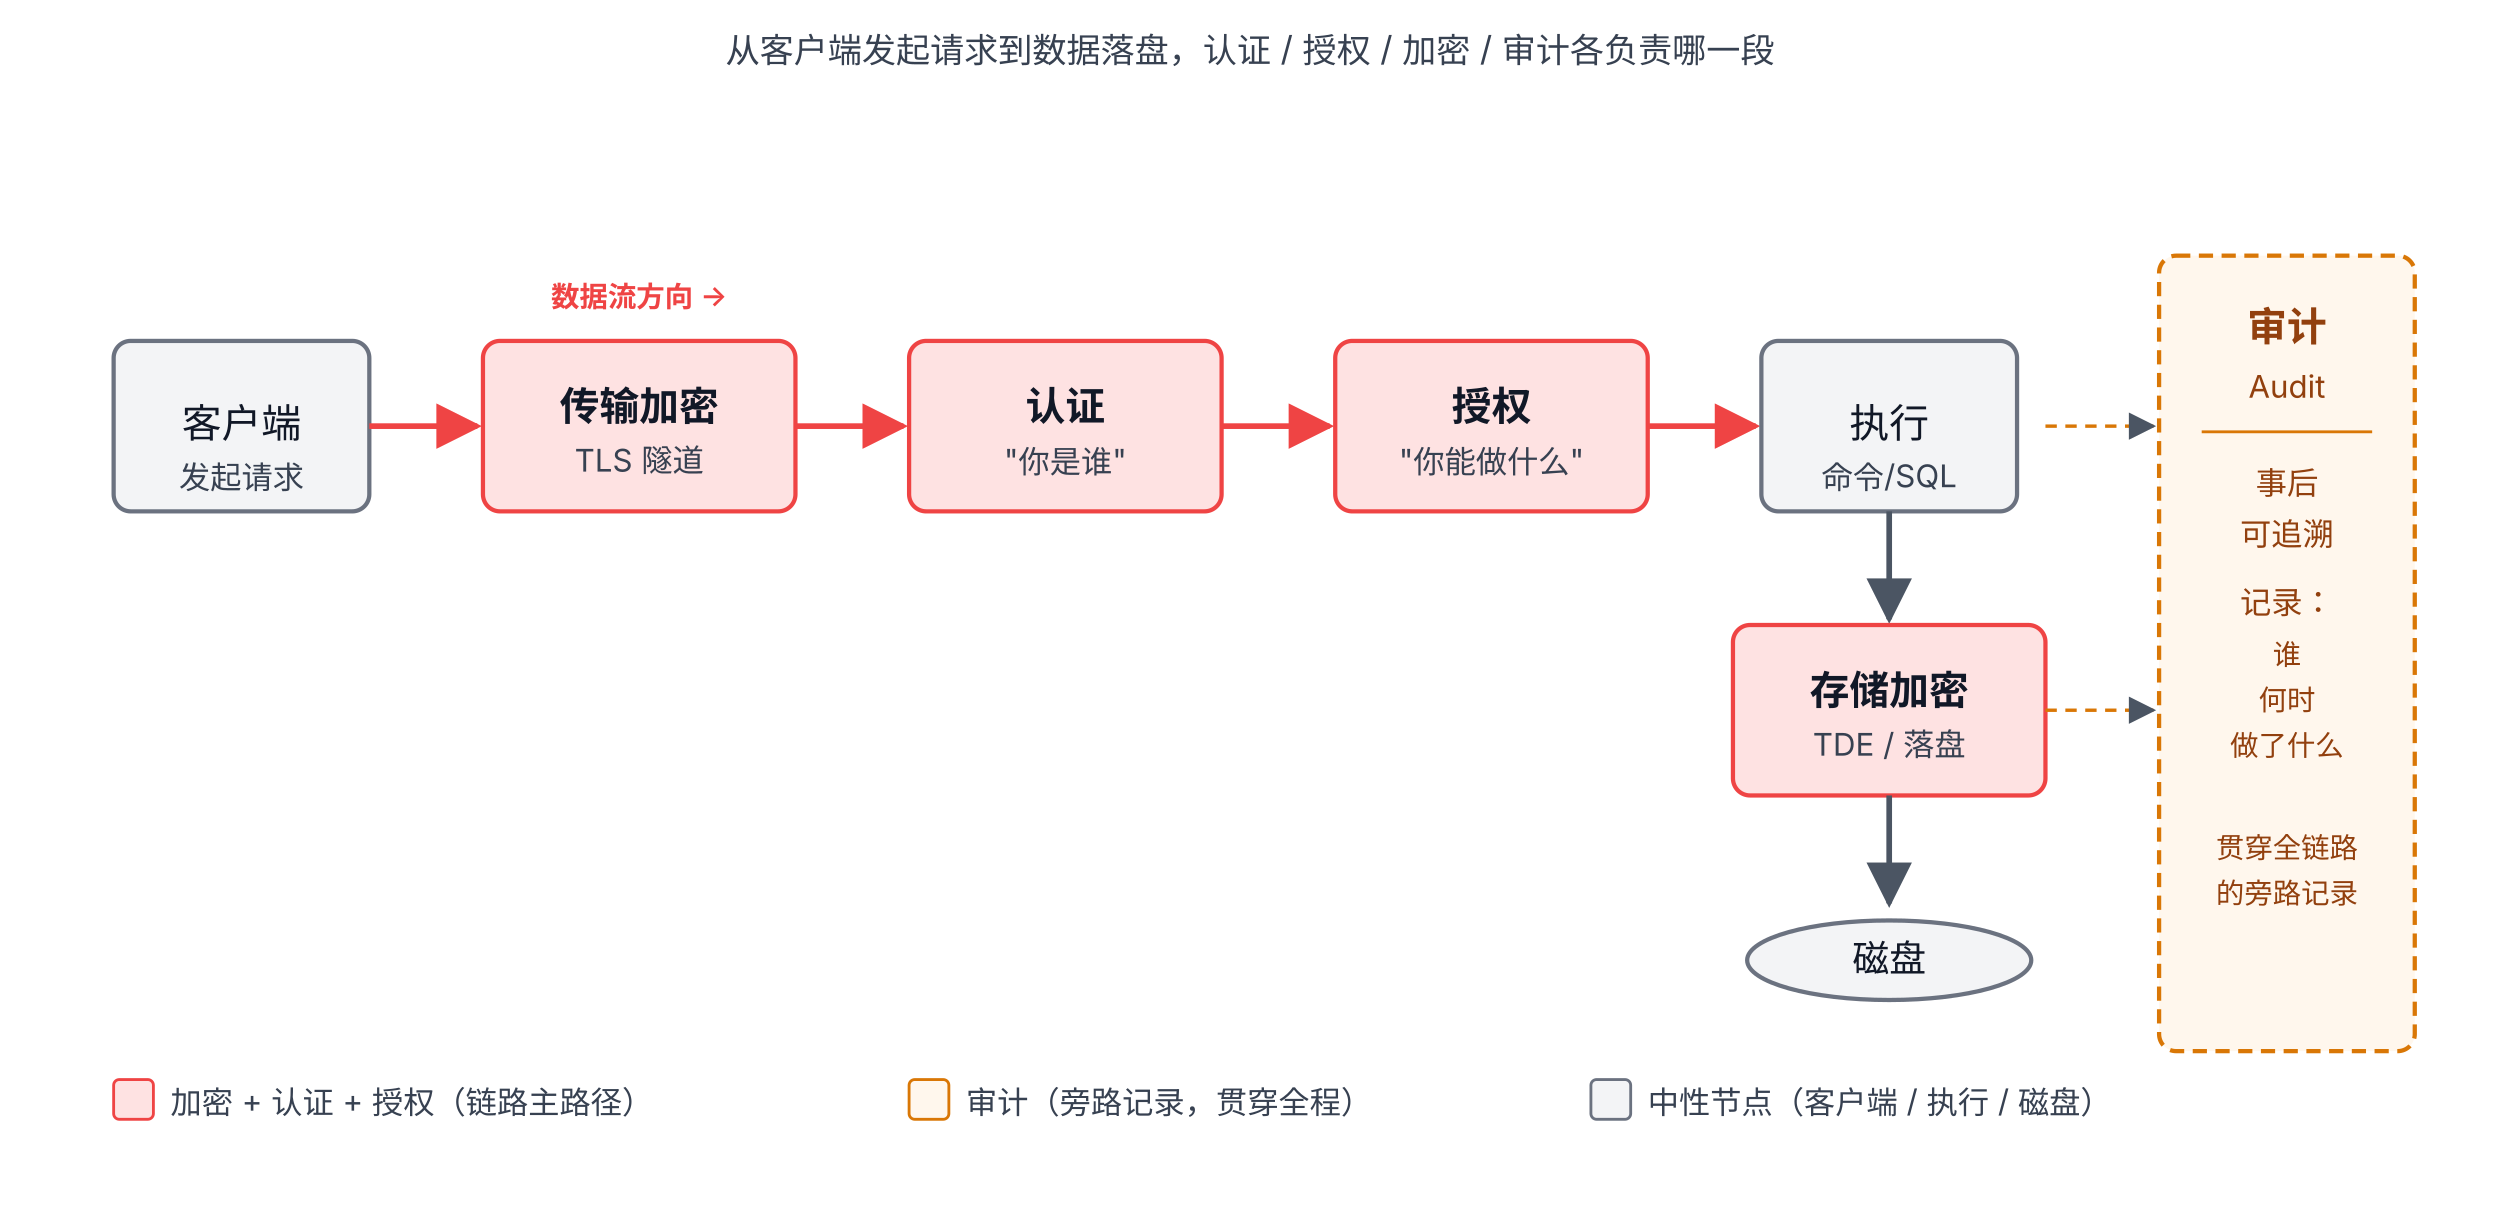
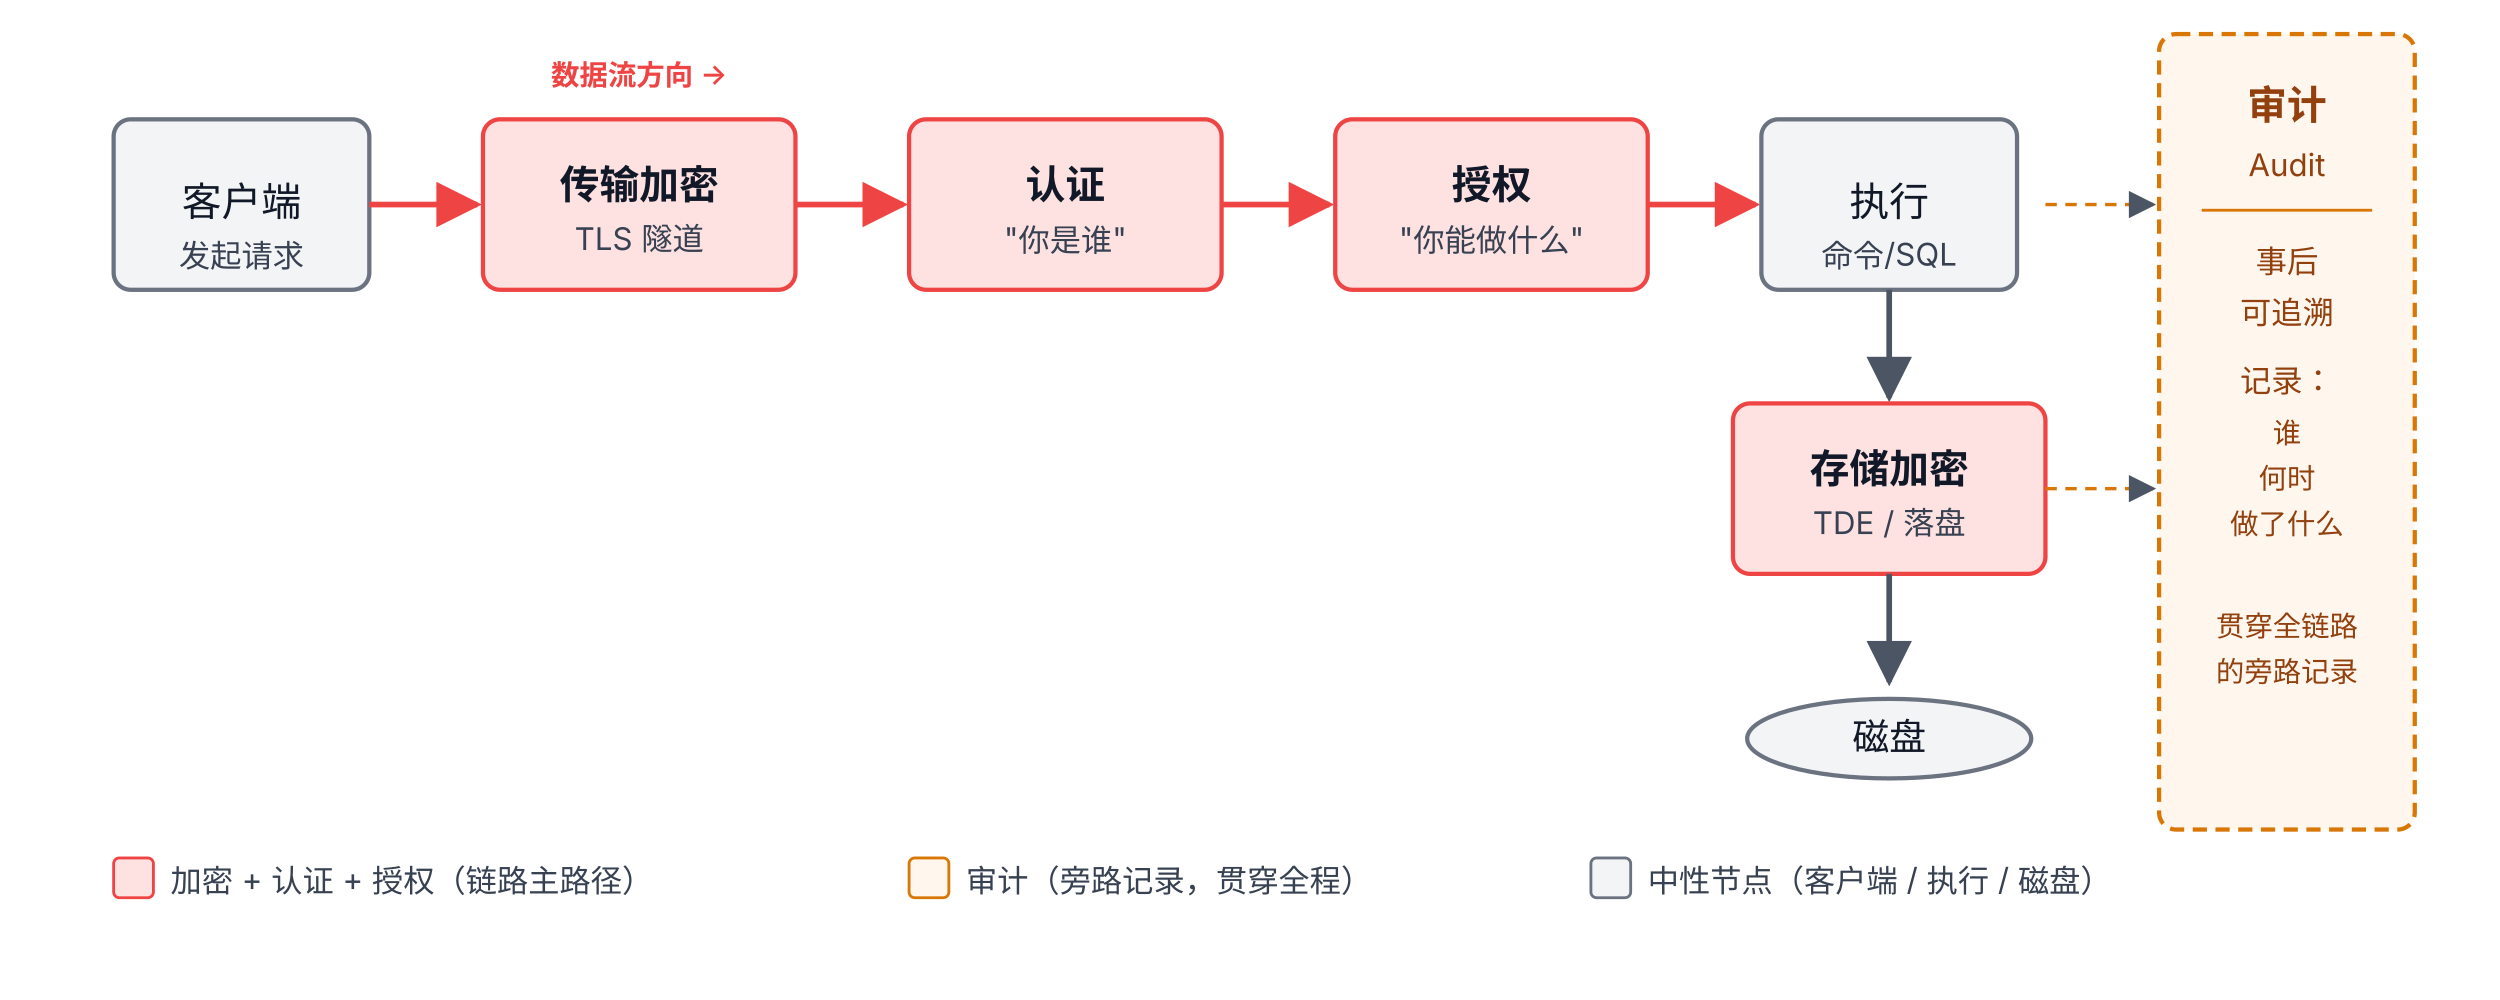
- <svg xmlns="http://www.w3.org/2000/svg" viewBox="0 30 880 430" font-family="system-ui, -apple-system, 'PingFang SC', 'Microsoft YaHei', sans-serif">
+ <svg xmlns="http://www.w3.org/2000/svg" viewBox="0 108 880 352" font-family="system-ui, -apple-system, 'PingFang SC', 'Microsoft YaHei', sans-serif">
  <defs>
    <marker id="arrow" viewBox="0 0 10 10" refX="9" refY="5" markerWidth="8" markerHeight="8" orient="auto-start-reverse">
      <path d="M0,0 L10,5 L0,10 z" fill="#4B5563" />
    </marker>
    <marker id="arrow-red" viewBox="0 0 10 10" refX="9" refY="5" markerWidth="8" markerHeight="8" orient="auto-start-reverse">
      <path d="M0,0 L10,5 L0,10 z" fill="#EF4444" />
    </marker>
  </defs>
-   <text x="440" y="52" text-anchor="middle" font-size="12" fill="#374151">从客户端发起请求到数据落盘，认证 / 授权 / 加密 / 审计各负责哪一段</text>
  <rect x="40" y="150" width="90" height="60" rx="6" fill="#F3F4F6" stroke="#6B7280" stroke-width="1.5" />
  <text x="85" y="184" text-anchor="middle" font-size="14" fill="#111827">客户端</text>
  <text x="85" y="202" text-anchor="middle" font-size="11" fill="#374151">发起请求</text>
  <line x1="130" y1="180" x2="168" y2="180" stroke="#EF4444" stroke-width="2" marker-end="url(#arrow-red)" />
  <rect x="170" y="150" width="110" height="60" rx="6" fill="#FEE2E2" stroke="#EF4444" stroke-width="1.5" />
  <text x="225" y="178" text-anchor="middle" font-size="14" fill="#111827" font-weight="600">传输加密</text>
  <text x="225" y="196" text-anchor="middle" font-size="11" fill="#374151">TLS 隧道</text>
  <line x1="280" y1="180" x2="318" y2="180" stroke="#EF4444" stroke-width="2" marker-end="url(#arrow-red)" />
  <rect x="320" y="150" width="110" height="60" rx="6" fill="#FEE2E2" stroke="#EF4444" stroke-width="1.5" />
  <text x="375" y="178" text-anchor="middle" font-size="14" fill="#111827" font-weight="600">认证</text>
  <text x="375" y="196" text-anchor="middle" font-size="11" fill="#374151">"你是谁"</text>
  <line x1="430" y1="180" x2="468" y2="180" stroke="#EF4444" stroke-width="2" marker-end="url(#arrow-red)" />
  <rect x="470" y="150" width="110" height="60" rx="6" fill="#FEE2E2" stroke="#EF4444" stroke-width="1.5" />
  <text x="525" y="178" text-anchor="middle" font-size="14" fill="#111827" font-weight="600">授权</text>
  <text x="525" y="196" text-anchor="middle" font-size="11" fill="#374151">"你能做什么"</text>
  <line x1="580" y1="180" x2="618" y2="180" stroke="#EF4444" stroke-width="2" marker-end="url(#arrow-red)" />
  <rect x="620" y="150" width="90" height="60" rx="6" fill="#F3F4F6" stroke="#6B7280" stroke-width="1.5" />
  <text x="665" y="184" text-anchor="middle" font-size="14" fill="#111827">执行</text>
  <text x="665" y="202" text-anchor="middle" font-size="11" fill="#374151">命令/SQL</text>
  <line x1="665" y1="210" x2="665" y2="248" stroke="#4B5563" stroke-width="2" marker-end="url(#arrow)" />
  <rect x="610" y="250" width="110" height="60" rx="6" fill="#FEE2E2" stroke="#EF4444" stroke-width="1.5" />
  <text x="665" y="278" text-anchor="middle" font-size="14" fill="#111827" font-weight="600">存储加密</text>
  <text x="665" y="296" text-anchor="middle" font-size="11" fill="#374151">TDE / 落盘</text>
  <line x1="665" y1="310" x2="665" y2="348" stroke="#4B5563" stroke-width="2" marker-end="url(#arrow)" />
  <ellipse cx="665" cy="368" rx="50" ry="14" fill="#F3F4F6" stroke="#6B7280" stroke-width="1.5" />
  <text x="665" y="372" text-anchor="middle" font-size="13" fill="#111827">磁盘</text>
  <rect x="760" y="120" width="90" height="280" rx="6" fill="#FFF7ED" stroke="#D97706" stroke-width="1.5" stroke-dasharray="5 3" />
  <text x="805" y="150" text-anchor="middle" font-size="14" font-weight="700" fill="#92400E">审计</text>
  <text x="805" y="170" text-anchor="middle" font-size="11" fill="#92400E">Audit</text>
  <line x1="775" y1="182" x2="835" y2="182" stroke="#D97706" stroke-width="1" />
  <text x="805" y="204" text-anchor="middle" font-size="11" fill="#92400E">事后</text>
  <text x="805" y="222" text-anchor="middle" font-size="11" fill="#92400E">可追溯</text>
  <text x="805" y="246" text-anchor="middle" font-size="11" fill="#92400E">记录：</text>
  <text x="805" y="264" text-anchor="middle" font-size="10" fill="#92400E">谁</text>
  <text x="805" y="280" text-anchor="middle" font-size="10" fill="#92400E">何时</text>
  <text x="805" y="296" text-anchor="middle" font-size="10" fill="#92400E">做了什么</text>
  <text x="805" y="332" text-anchor="middle" font-size="10" fill="#92400E">贯穿全链路</text>
  <text x="805" y="348" text-anchor="middle" font-size="10" fill="#92400E">的旁路记录</text>
  <line x1="720" y1="180" x2="758" y2="180" stroke="#D97706" stroke-width="1.2" stroke-dasharray="4 3" marker-end="url(#arrow)" />
  <line x1="720" y1="280" x2="758" y2="280" stroke="#D97706" stroke-width="1.2" stroke-dasharray="4 3" marker-end="url(#arrow)" />
  <g transform="translate(40, 410)">
    <rect x="0" y="0" width="14" height="14" rx="2" fill="#FEE2E2" stroke="#EF4444" />
    <text x="20" y="12" font-size="11" fill="#374151">加密 + 认证 + 授权（链路主路径）</text>
    <rect x="280" y="0" width="14" height="14" rx="2" fill="#FFF7ED" stroke="#D97706" />
    <text x="300" y="12" font-size="11" fill="#374151">审计（旁路记录，贯穿全程）</text>
    <rect x="520" y="0" width="14" height="14" rx="2" fill="#F3F4F6" stroke="#6B7280" />
    <text x="540" y="12" font-size="11" fill="#374151">中性节点（客户端 / 执行 / 磁盘）</text>
  </g>
  <text x="225" y="138" text-anchor="middle" font-size="10" fill="#EF4444" font-weight="600">数据流方向 →</text>
</svg>
